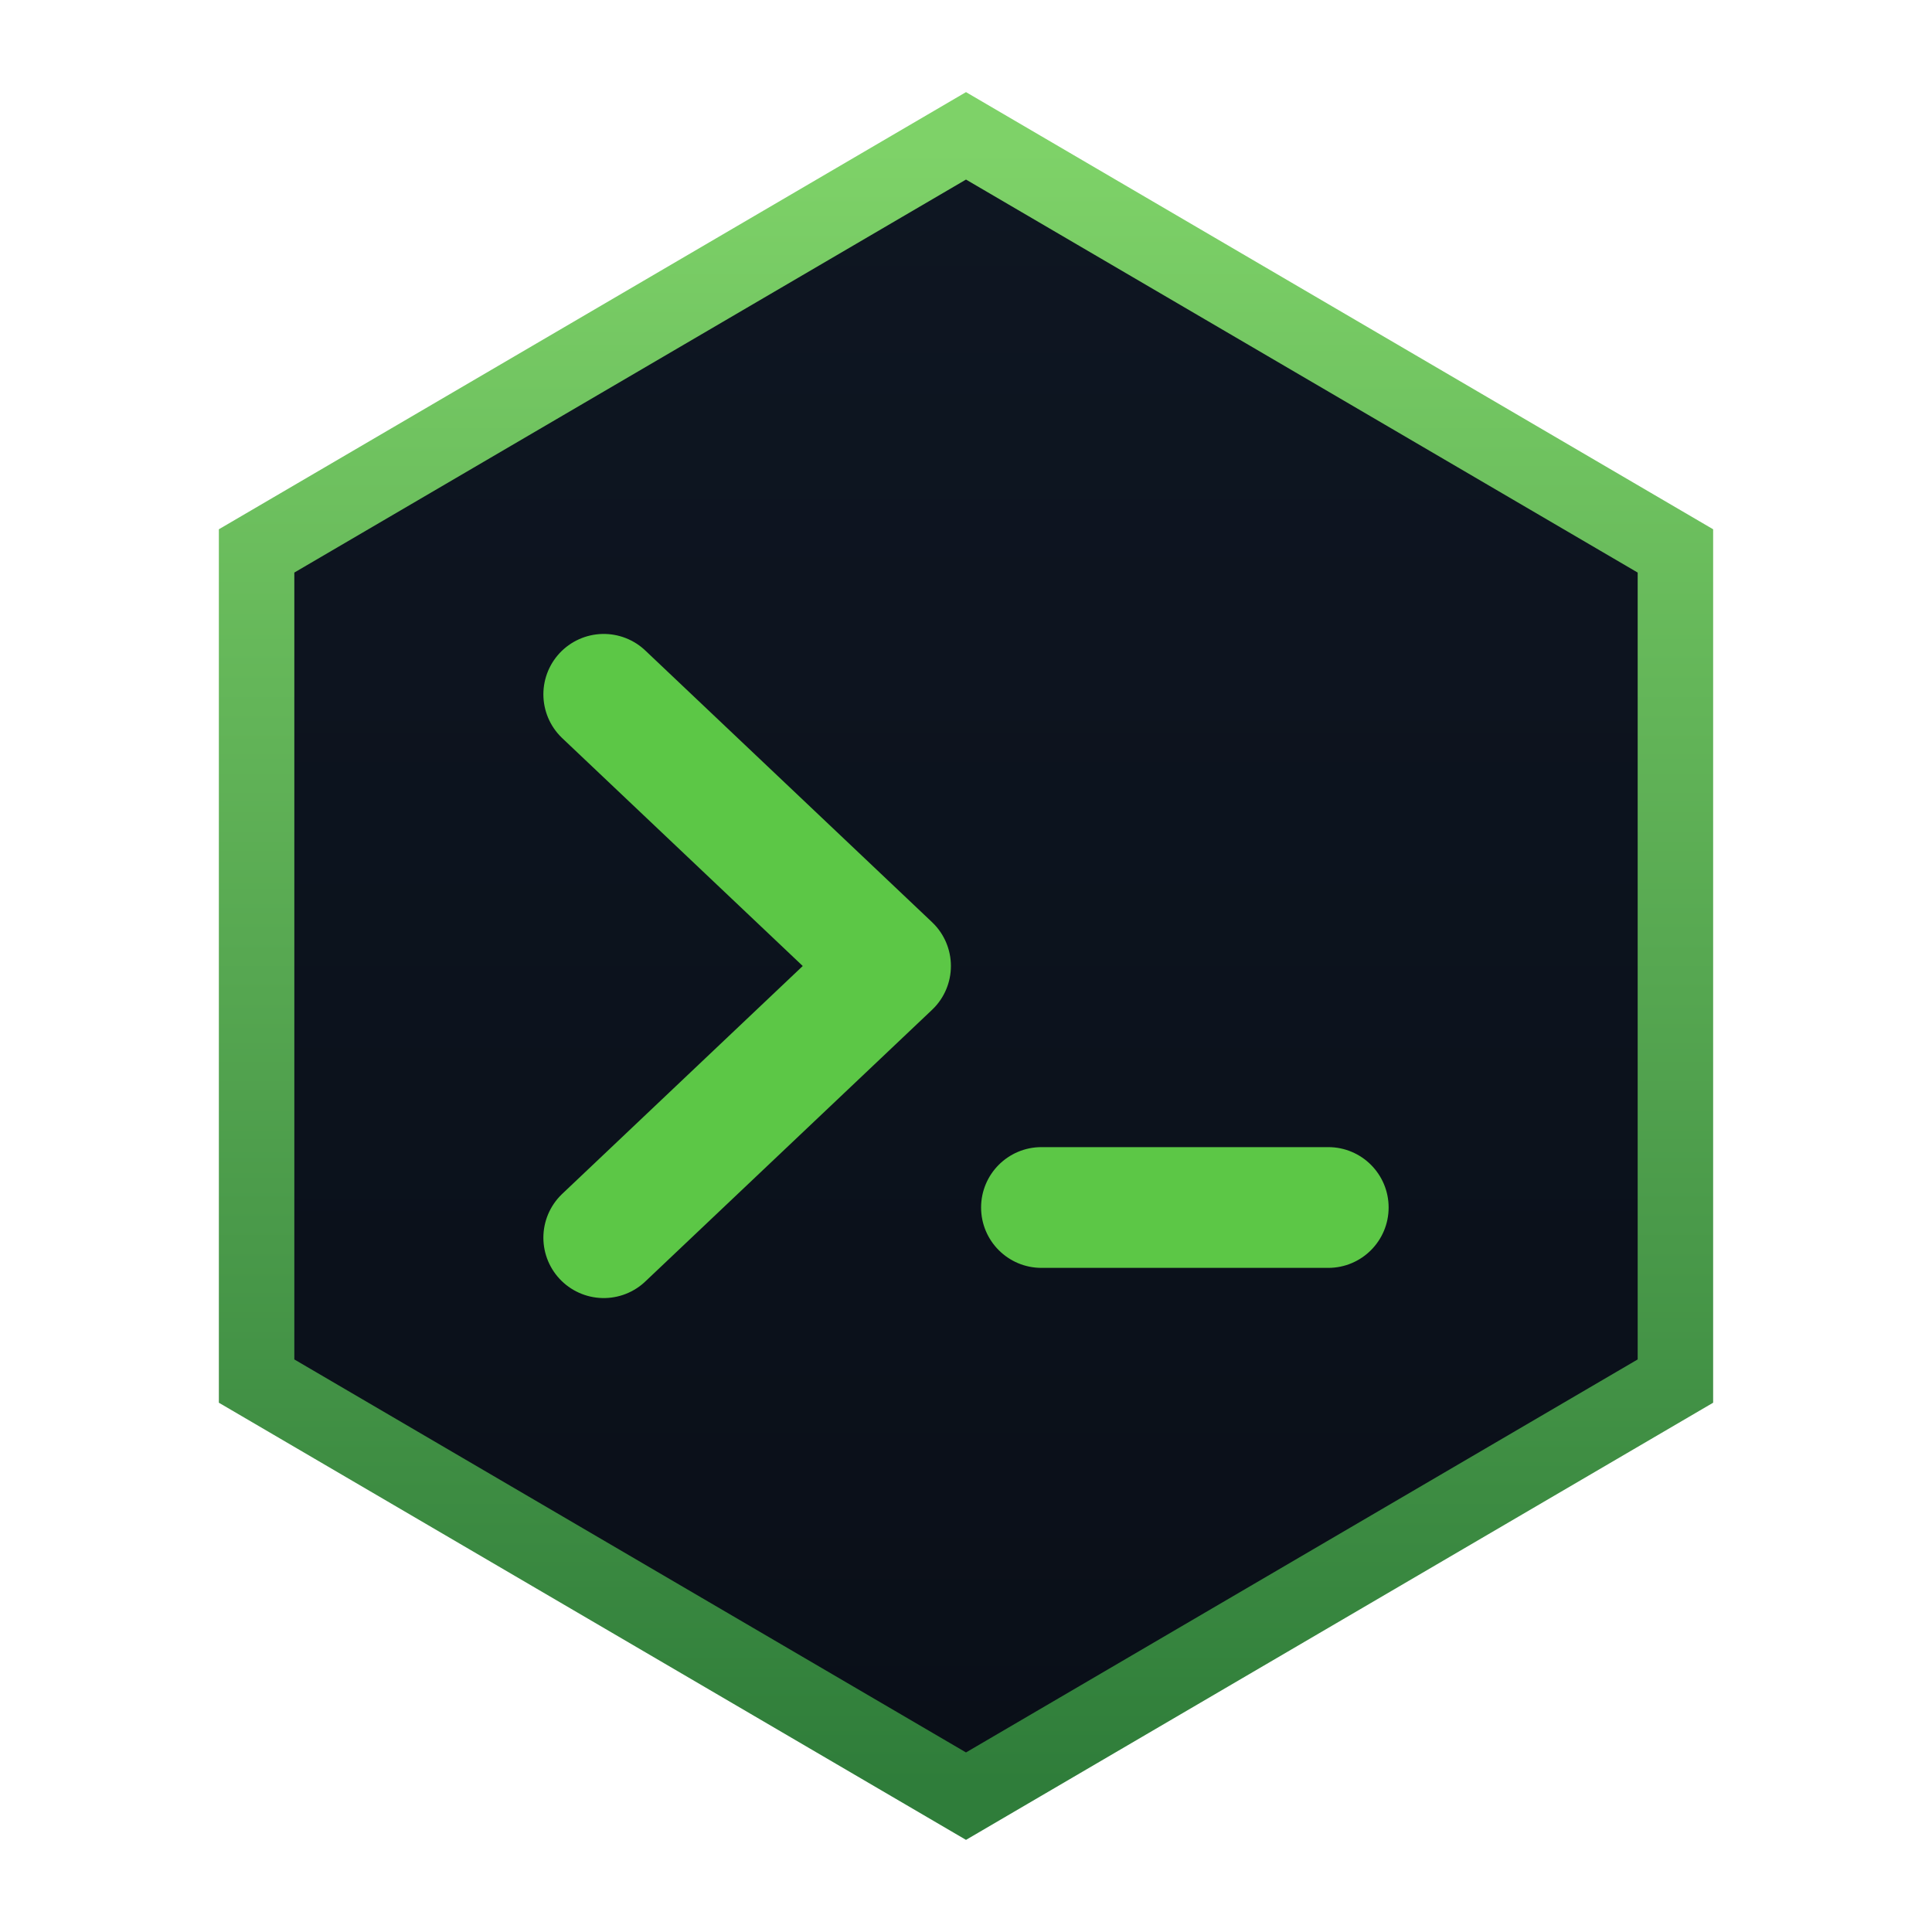
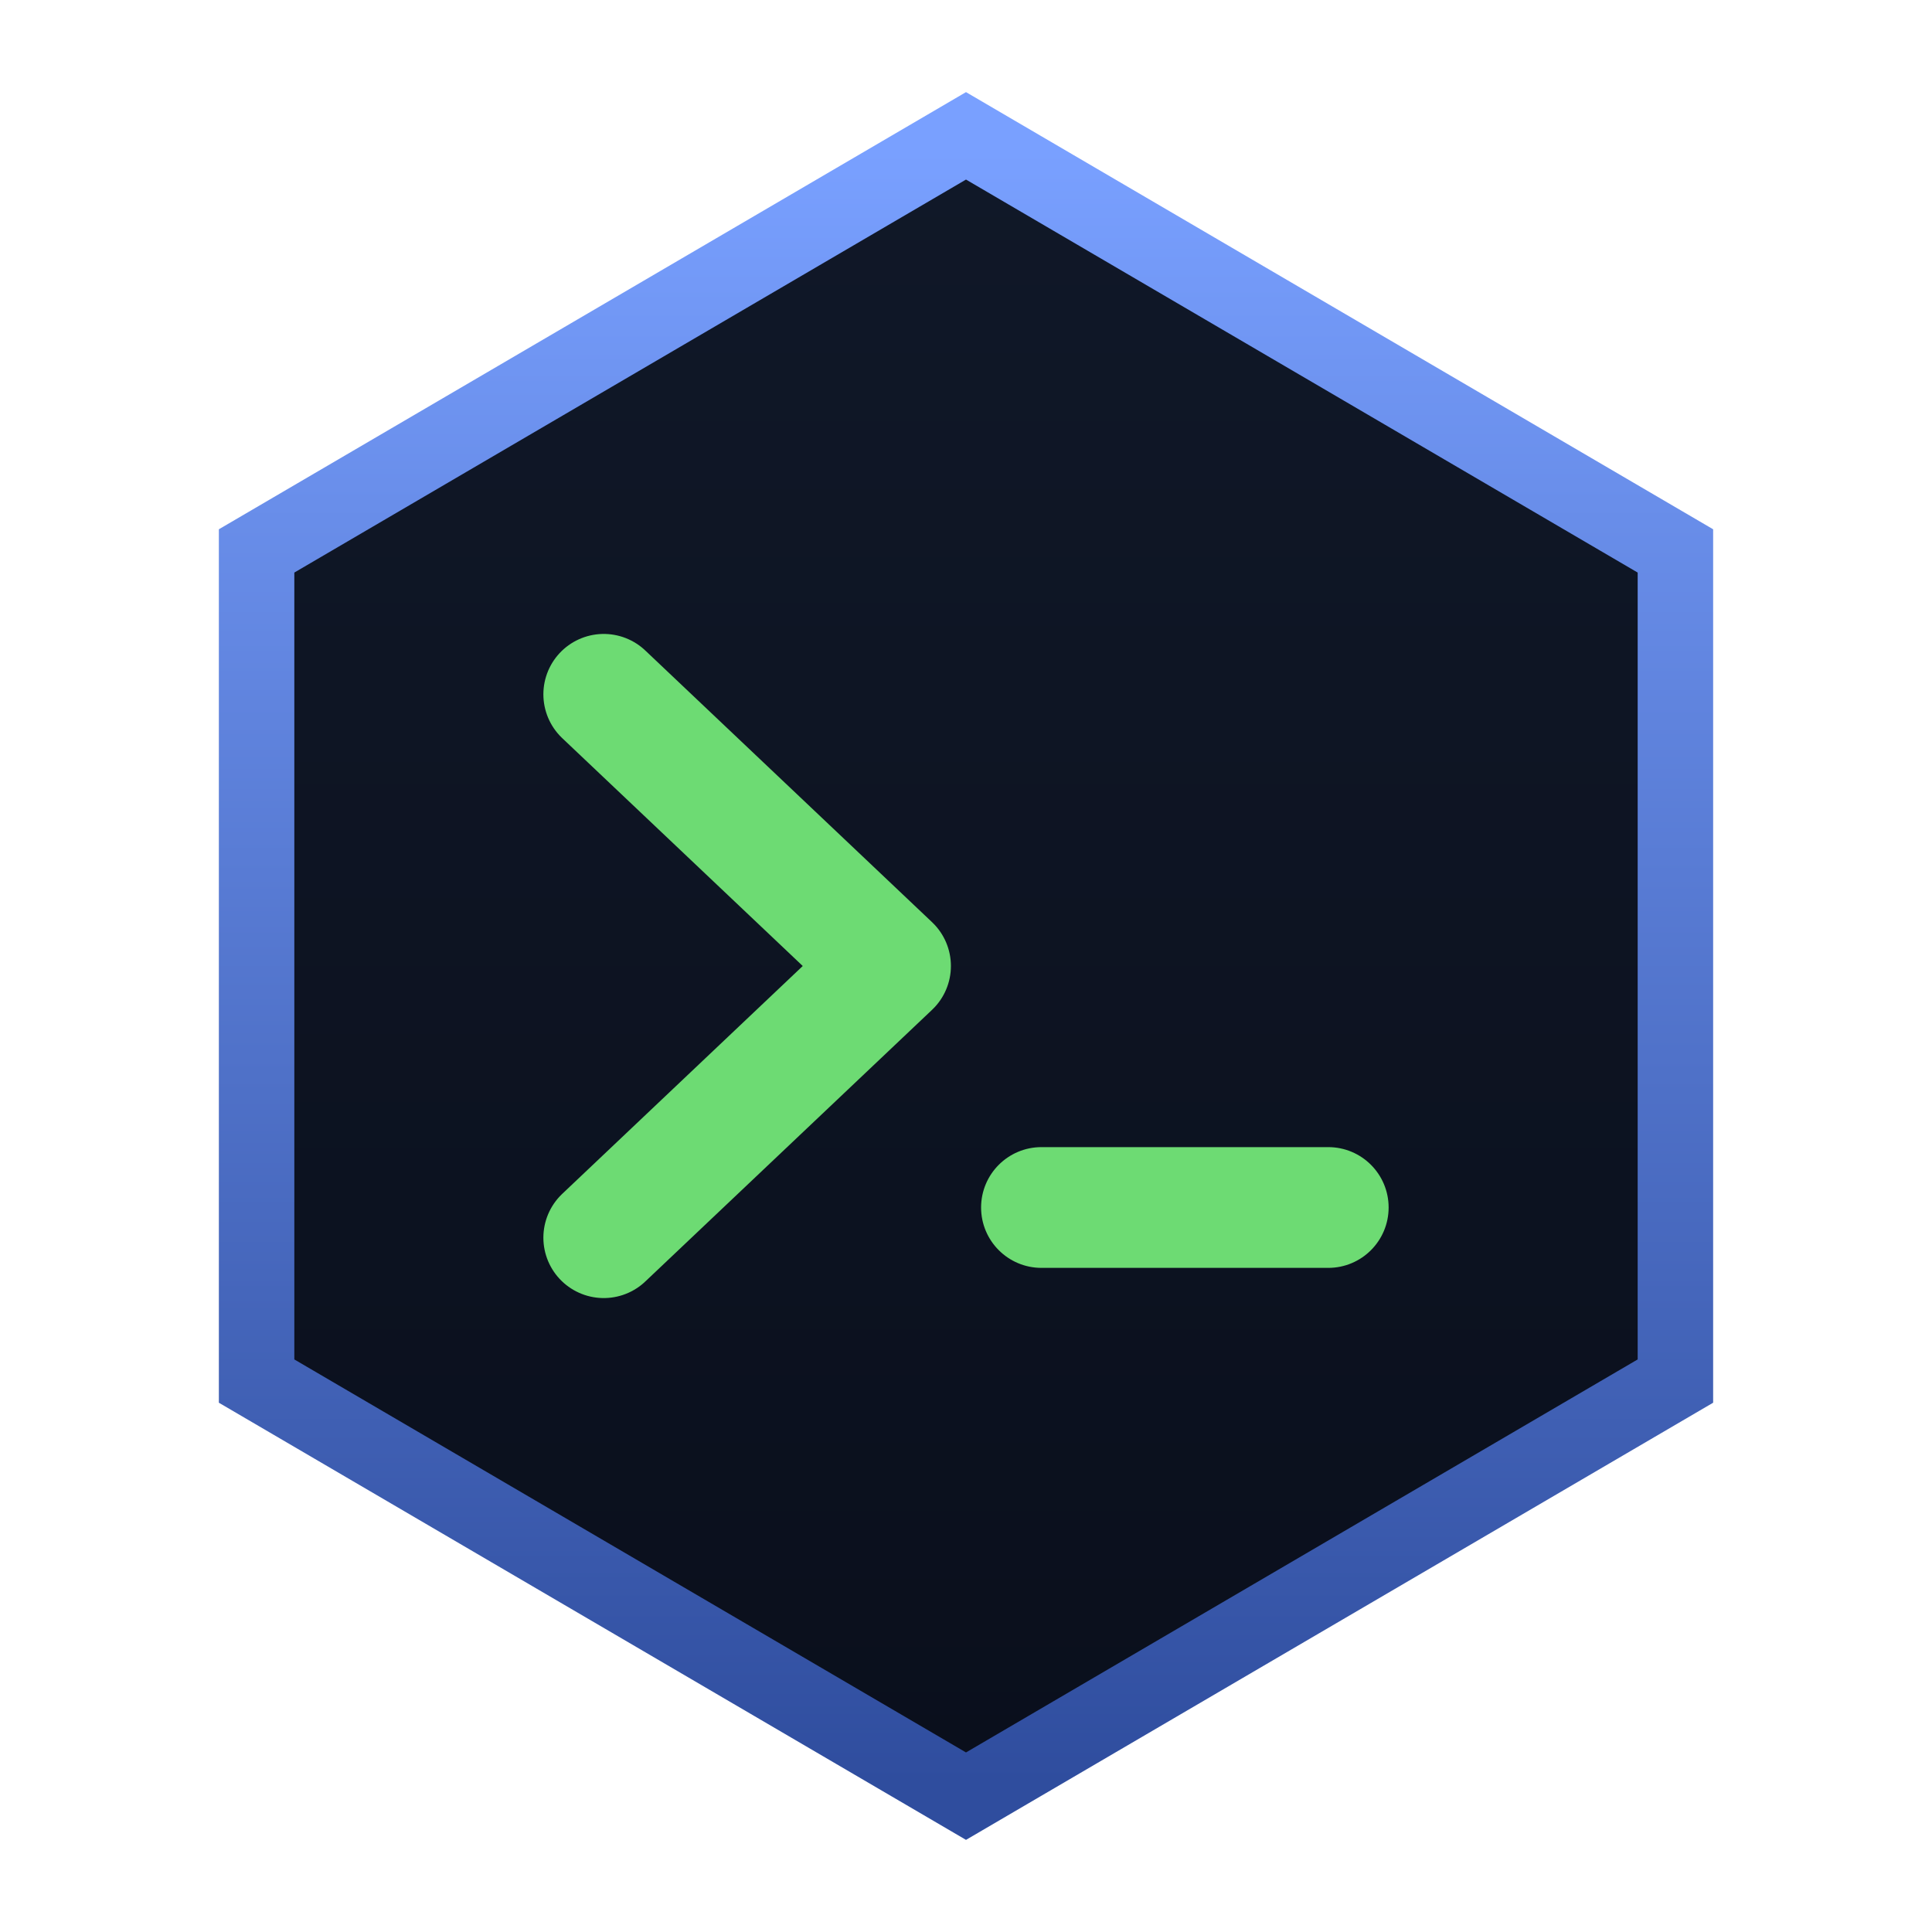
<svg xmlns="http://www.w3.org/2000/svg" width="128" height="128" viewBox="0 0 128 128">
  <defs>
    <linearGradient id="edge" x1="0" y1="0" x2="0" y2="1">
-       <stop offset="0" stop-color="#7ed268" />
-       <stop offset="1" stop-color="#2f7d3a" />
+       <stop offset="0" stop-color="#79a0ff" />
+       <stop offset="1" stop-color="#2f4d9e" />
    </linearGradient>
    <linearGradient id="screen" x1="0" y1="0" x2="0" y2="1">
-       <stop offset="0" stop-color="#0e1622" />
-       <stop offset="1" stop-color="#0a0f18" />
+       <stop offset="0" stop-color="#101828" />
+       <stop offset="1" stop-color="#0a0f1c" />
    </linearGradient>
  </defs>
  <path d="M64 9 L111 36.5 L111 91.5 L64 119 L17 91.5 L17 36.5 Z" fill="url(#screen)" stroke="url(#edge)" stroke-width="5" stroke-linejoin="miter" />
-   <path d="M40 46 L59 64 L40 82" fill="none" stroke="#5cc746" stroke-width="8" stroke-linejoin="round" stroke-linecap="round" />
-   <rect x="65" y="76" width="27" height="8" rx="4" fill="#5cc746" />
+   <path d="M40 46 L59 64 L40 82" fill="none" stroke="#6ddb73" stroke-width="8" stroke-linejoin="round" stroke-linecap="round" />
+   <rect x="65" y="76" width="27" height="8" rx="4" fill="#6ddb73" />
</svg>
